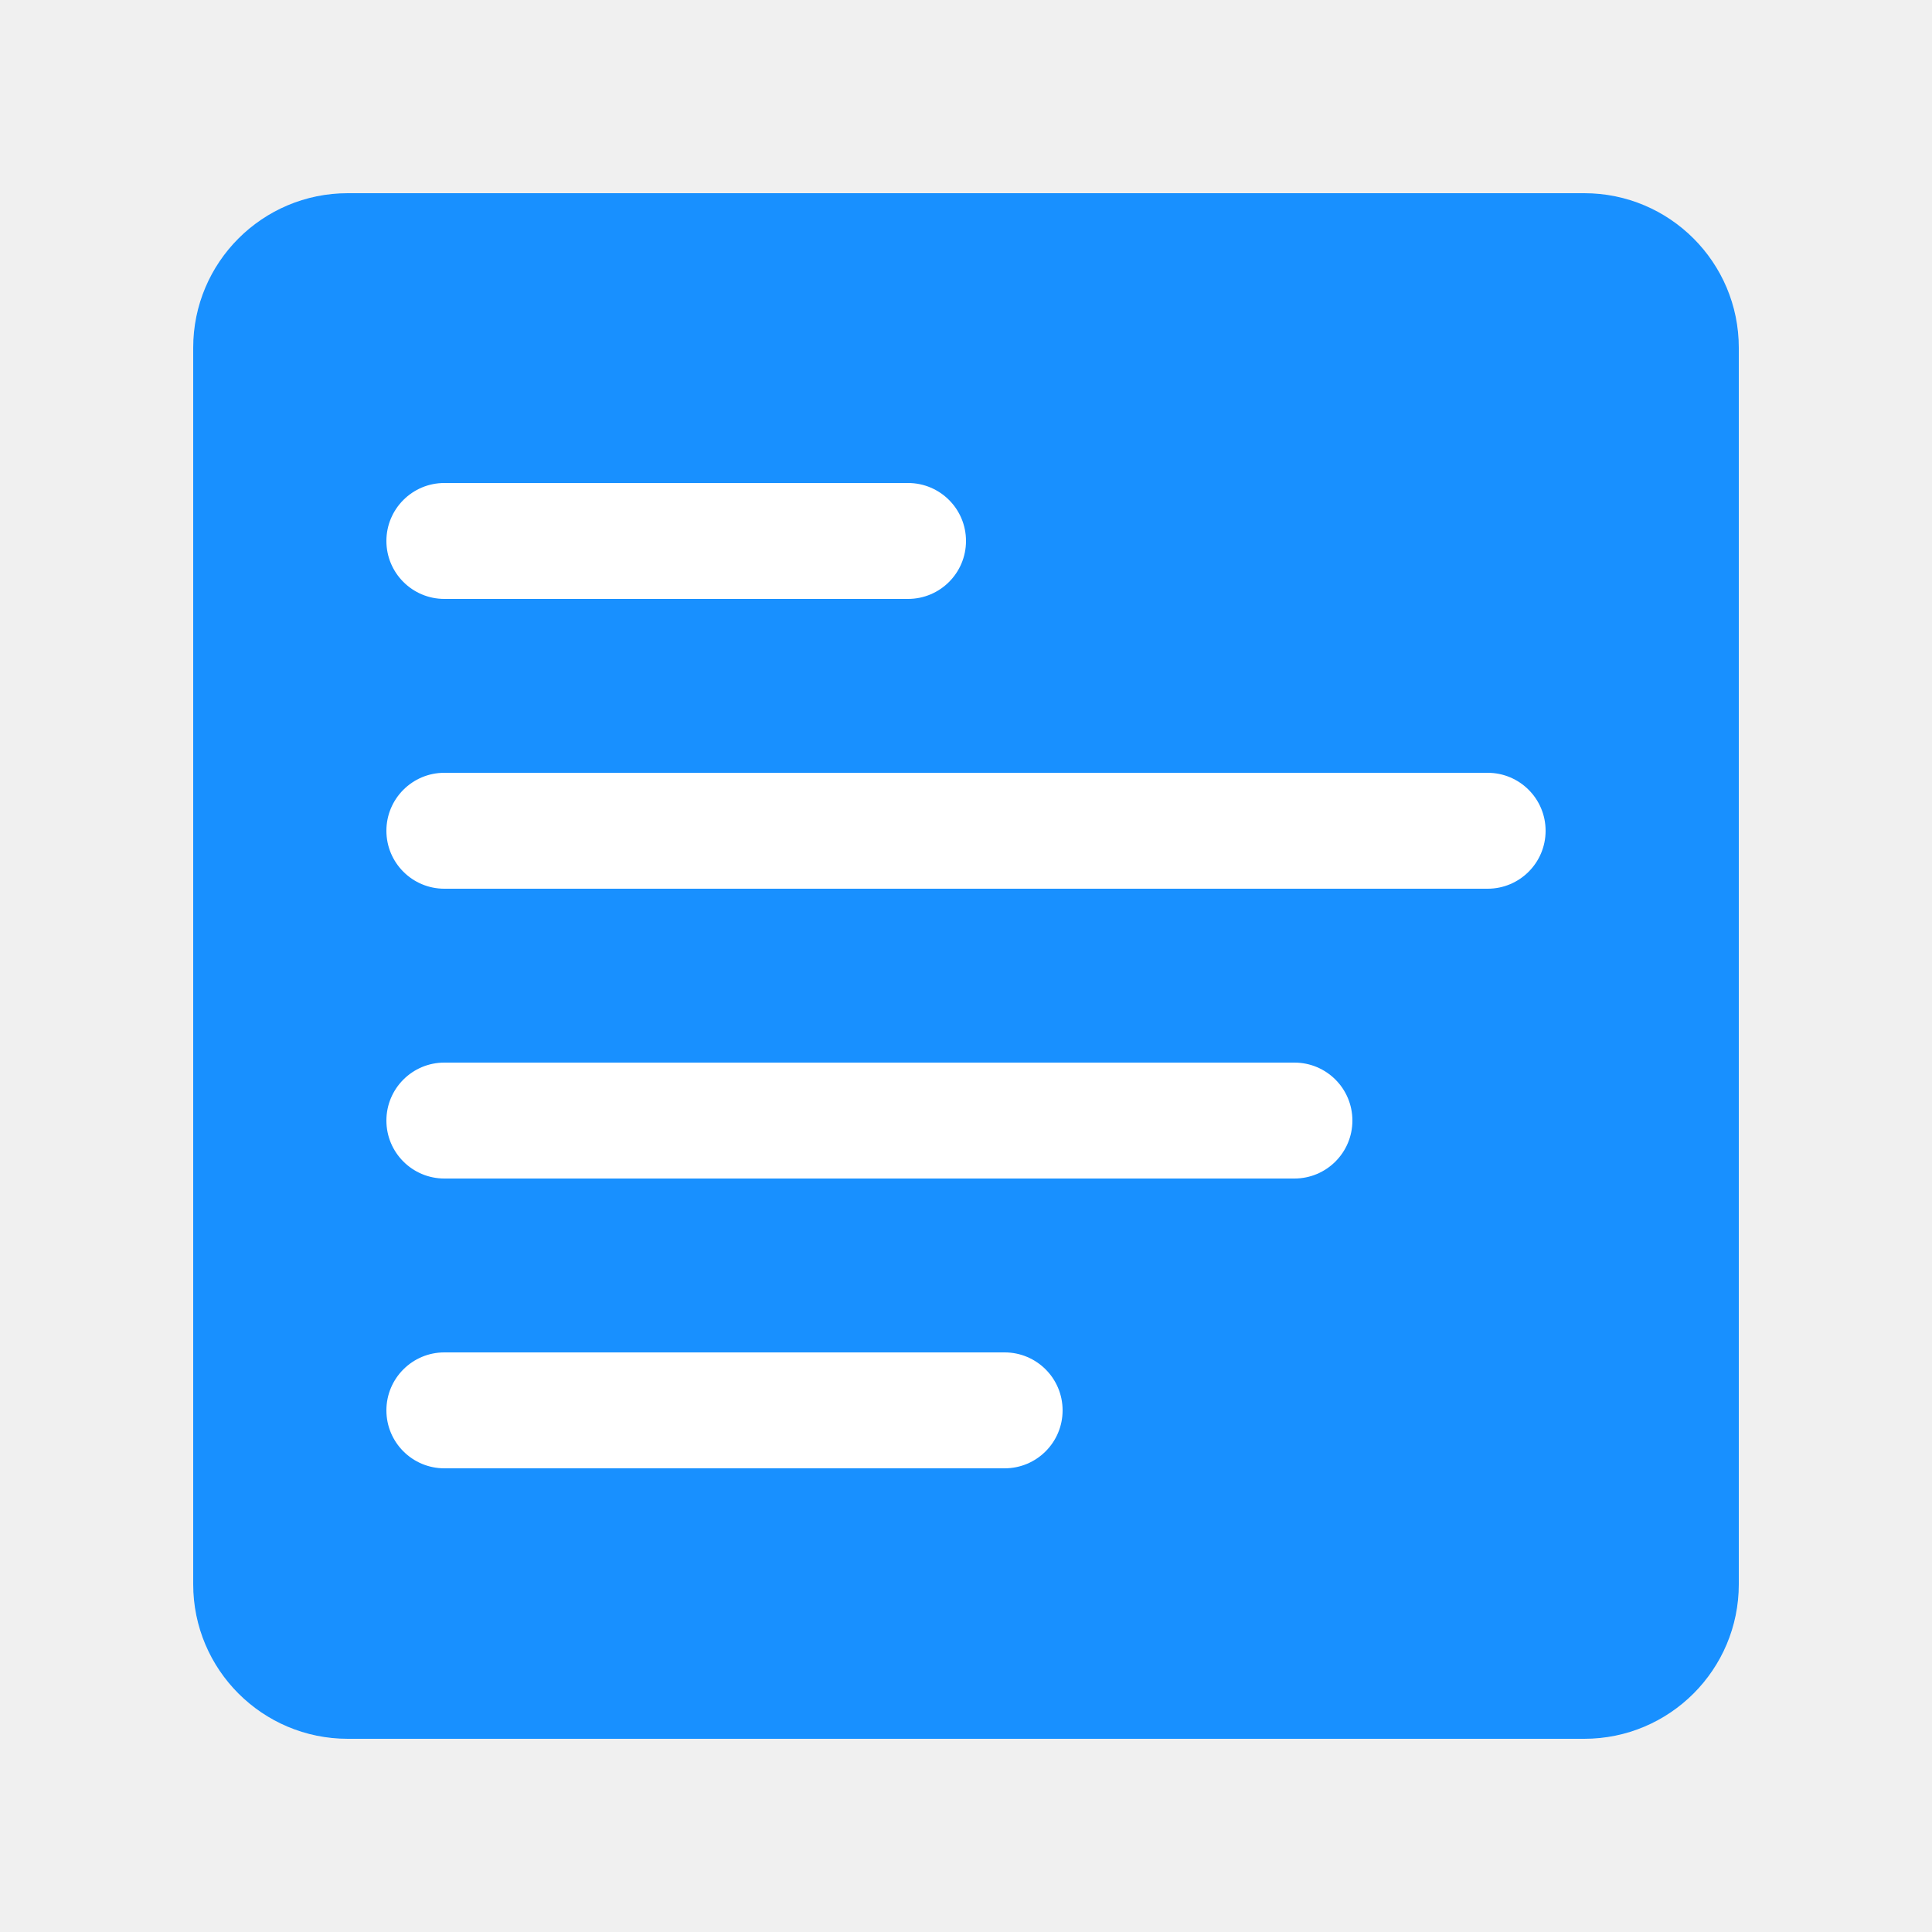
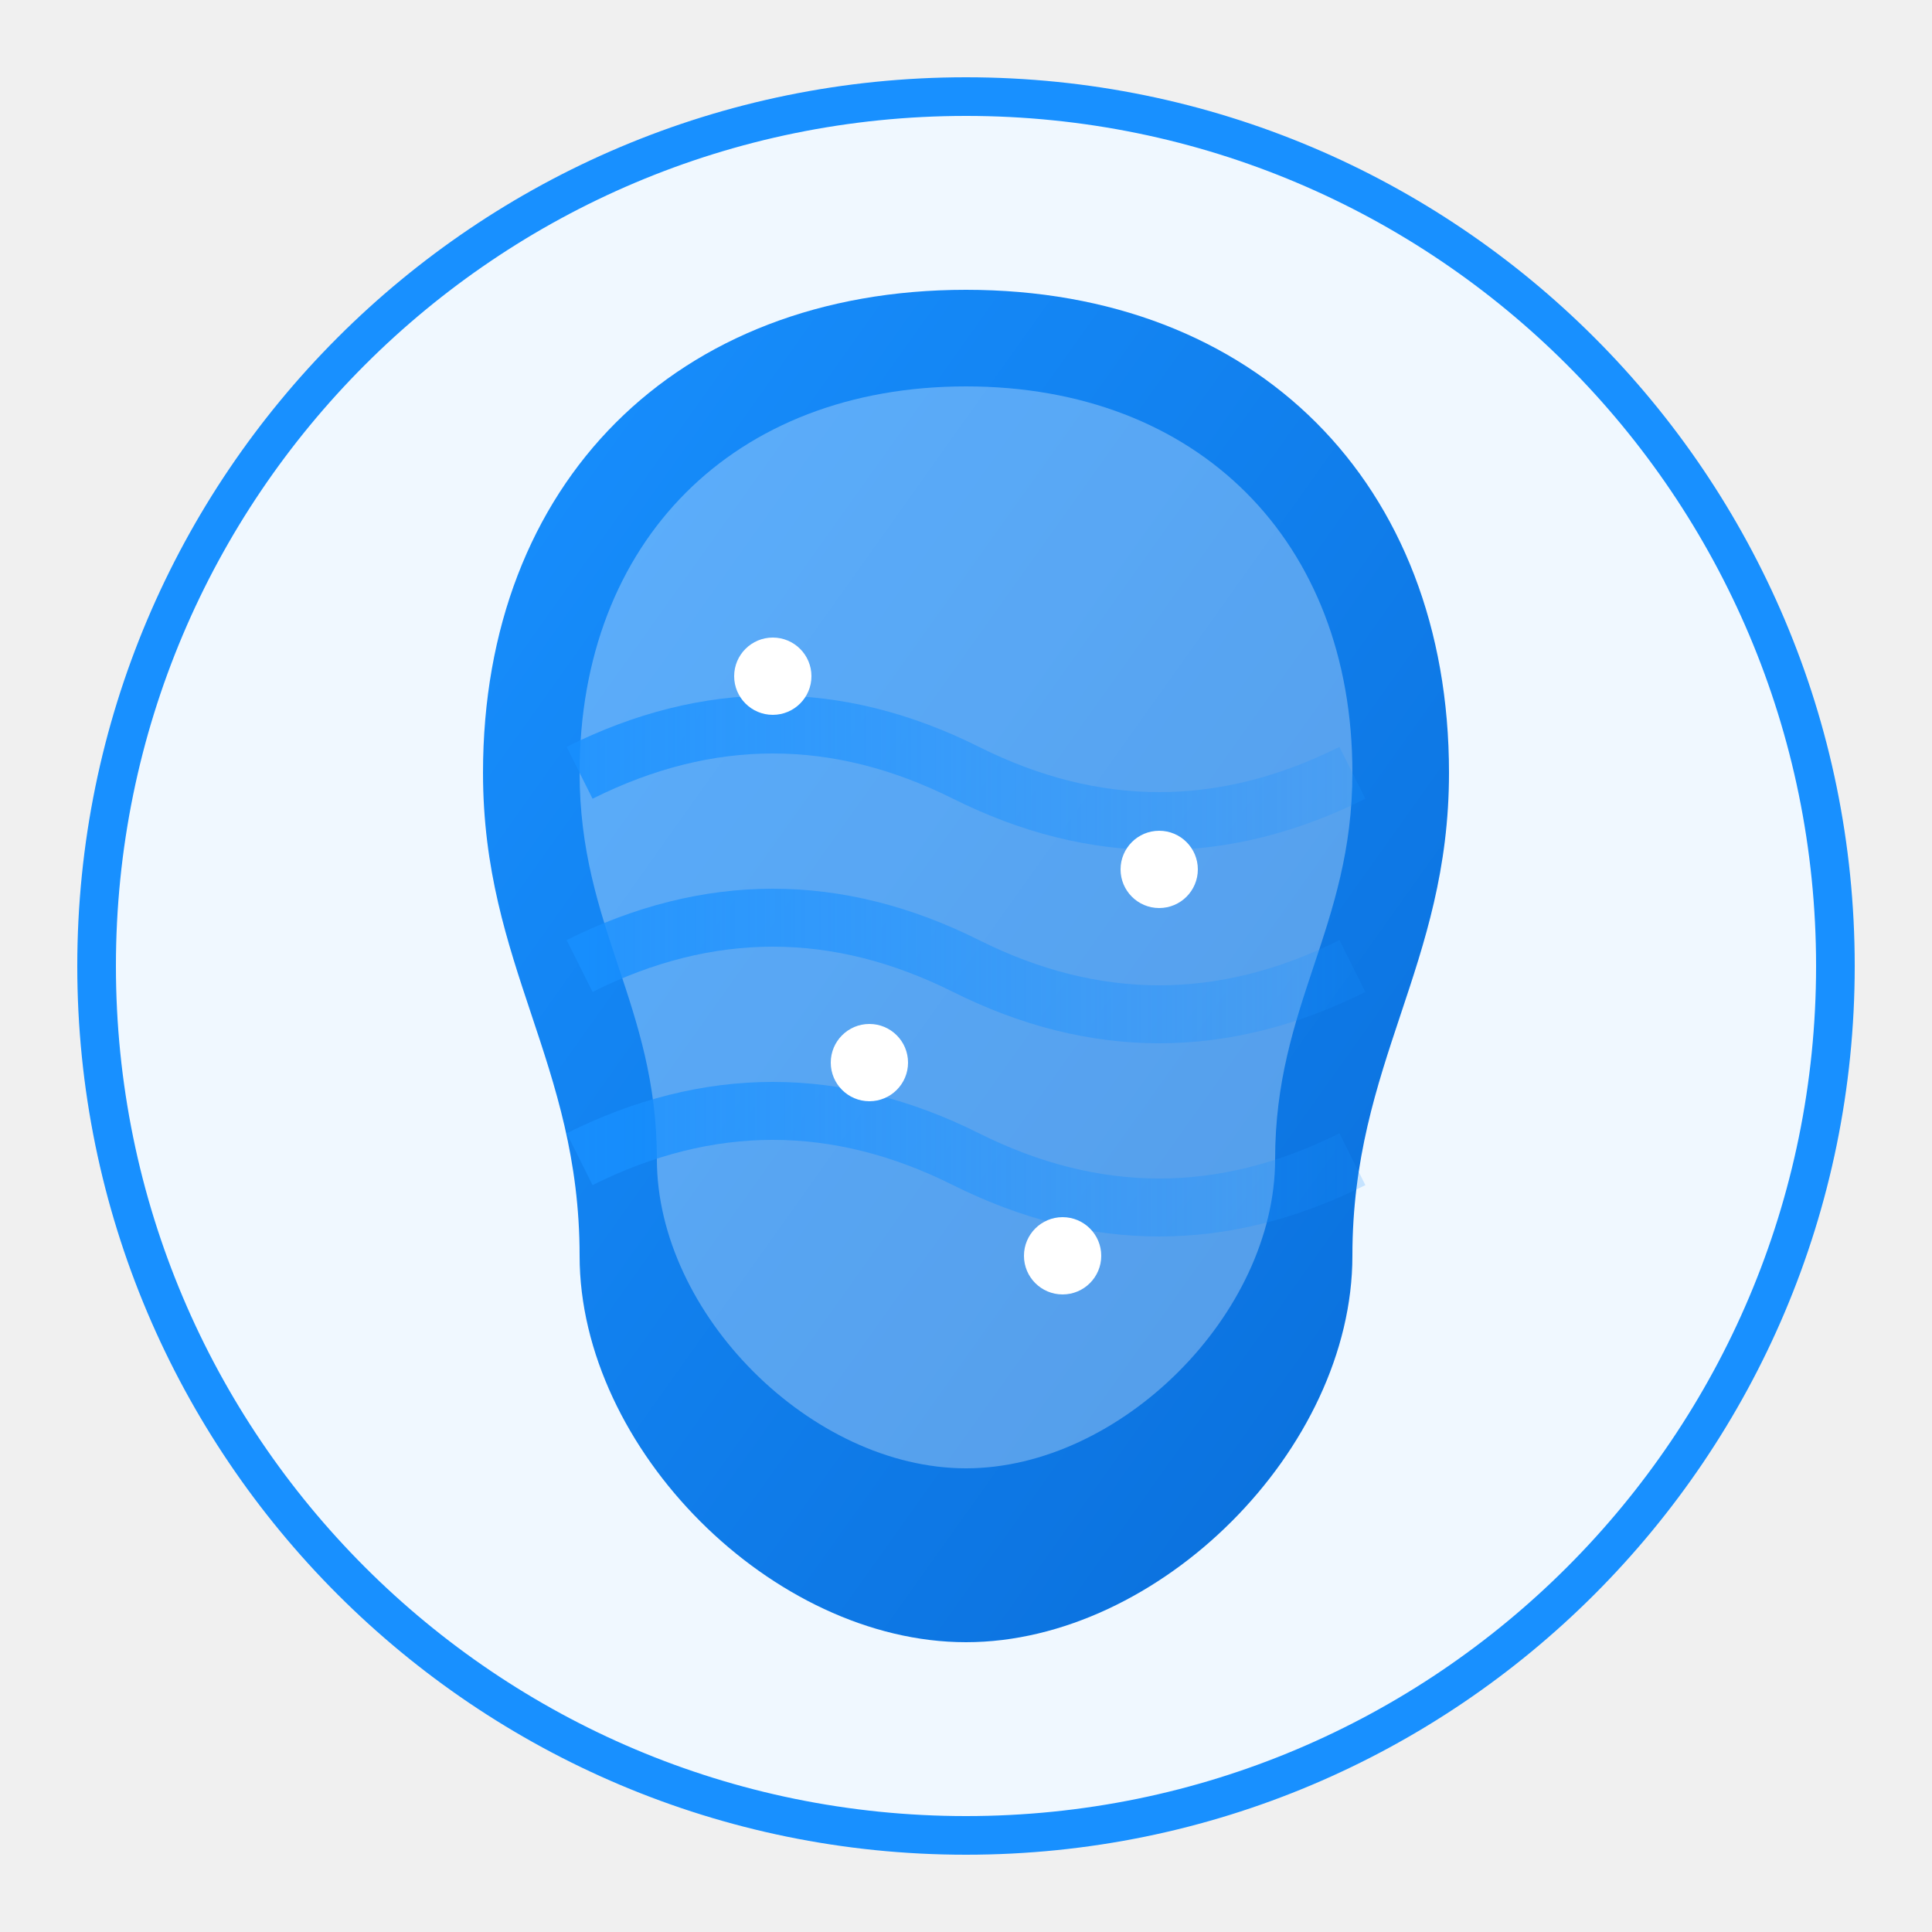
<svg xmlns="http://www.w3.org/2000/svg" viewBox="0 0 100 100" width="100" height="100">
-   <rect x="10" y="10" width="80" height="80" rx="8" ry="8" fill="#1890ff" />
-   <rect x="20" y="25" width="30" height="6" rx="3" ry="3" fill="white" />
-   <rect x="20" y="40" width="60" height="6" rx="3" ry="3" fill="white" />
-   <rect x="20" y="55" width="50" height="6" rx="3" ry="3" fill="white" />
-   <rect x="20" y="70" width="35" height="6" rx="3" ry="3" fill="white" />
+   <circle cx="50" cy="50" r="45" fill="#f0f8ff" />
+   <defs>
+     <linearGradient id="brain-gradient" x1="0%" y1="0%" x2="100%" y2="100%">
+       <stop offset="0%" stop-color="#1890ff" />
+       <stop offset="100%" stop-color="#096dd9" />
+     </linearGradient>
+     <linearGradient id="data-flow-gradient" x1="0%" y1="0%" x2="100%" y2="0%">
+       <stop offset="0%" stop-color="#1890ff" stop-opacity="0.8" />
+       <stop offset="100%" stop-color="#1890ff" stop-opacity="0.2" />
+     </linearGradient>
+   </defs>
+   <path d="M50,15 C35,15 25,25 25,40 C25,50 30,55 30,65 C30,75 40,85 50,85 C60,85 70,75 70,65 C70,55 75,50 75,40 C75,25 65,15 50,15 Z" fill="url(#brain-gradient)" />
+   <path d="M50,20 C38,20 30,28 30,40 C30,48 34,52 34,60 C34,68 42,76 50,76 C58,76 66,68 66,60 C66,52 70,48 70,40 C70,28 62,20 50,20 Z" fill="#ffffff" fill-opacity="0.3" />
+   <path d="M30,40 Q40,35 50,40 T70,40" stroke="url(#data-flow-gradient)" stroke-width="3" fill="none" />
+   <path d="M30,50 Q40,45 50,50 T70,50" stroke="url(#data-flow-gradient)" stroke-width="3" fill="none" />
+   <path d="M30,60 Q40,55 50,60 T70,60" stroke="url(#data-flow-gradient)" stroke-width="3" fill="none" />
+   <circle cx="40" cy="35" r="2" fill="#ffffff" />
+   <circle cx="60" cy="45" r="2" fill="#ffffff" />
+   <circle cx="45" cy="55" r="2" fill="#ffffff" />
+   <circle cx="55" cy="65" r="2" fill="#ffffff" />
+   <circle cx="50" cy="50" r="45" fill="none" stroke="#1890ff" stroke-width="2" />
</svg>
